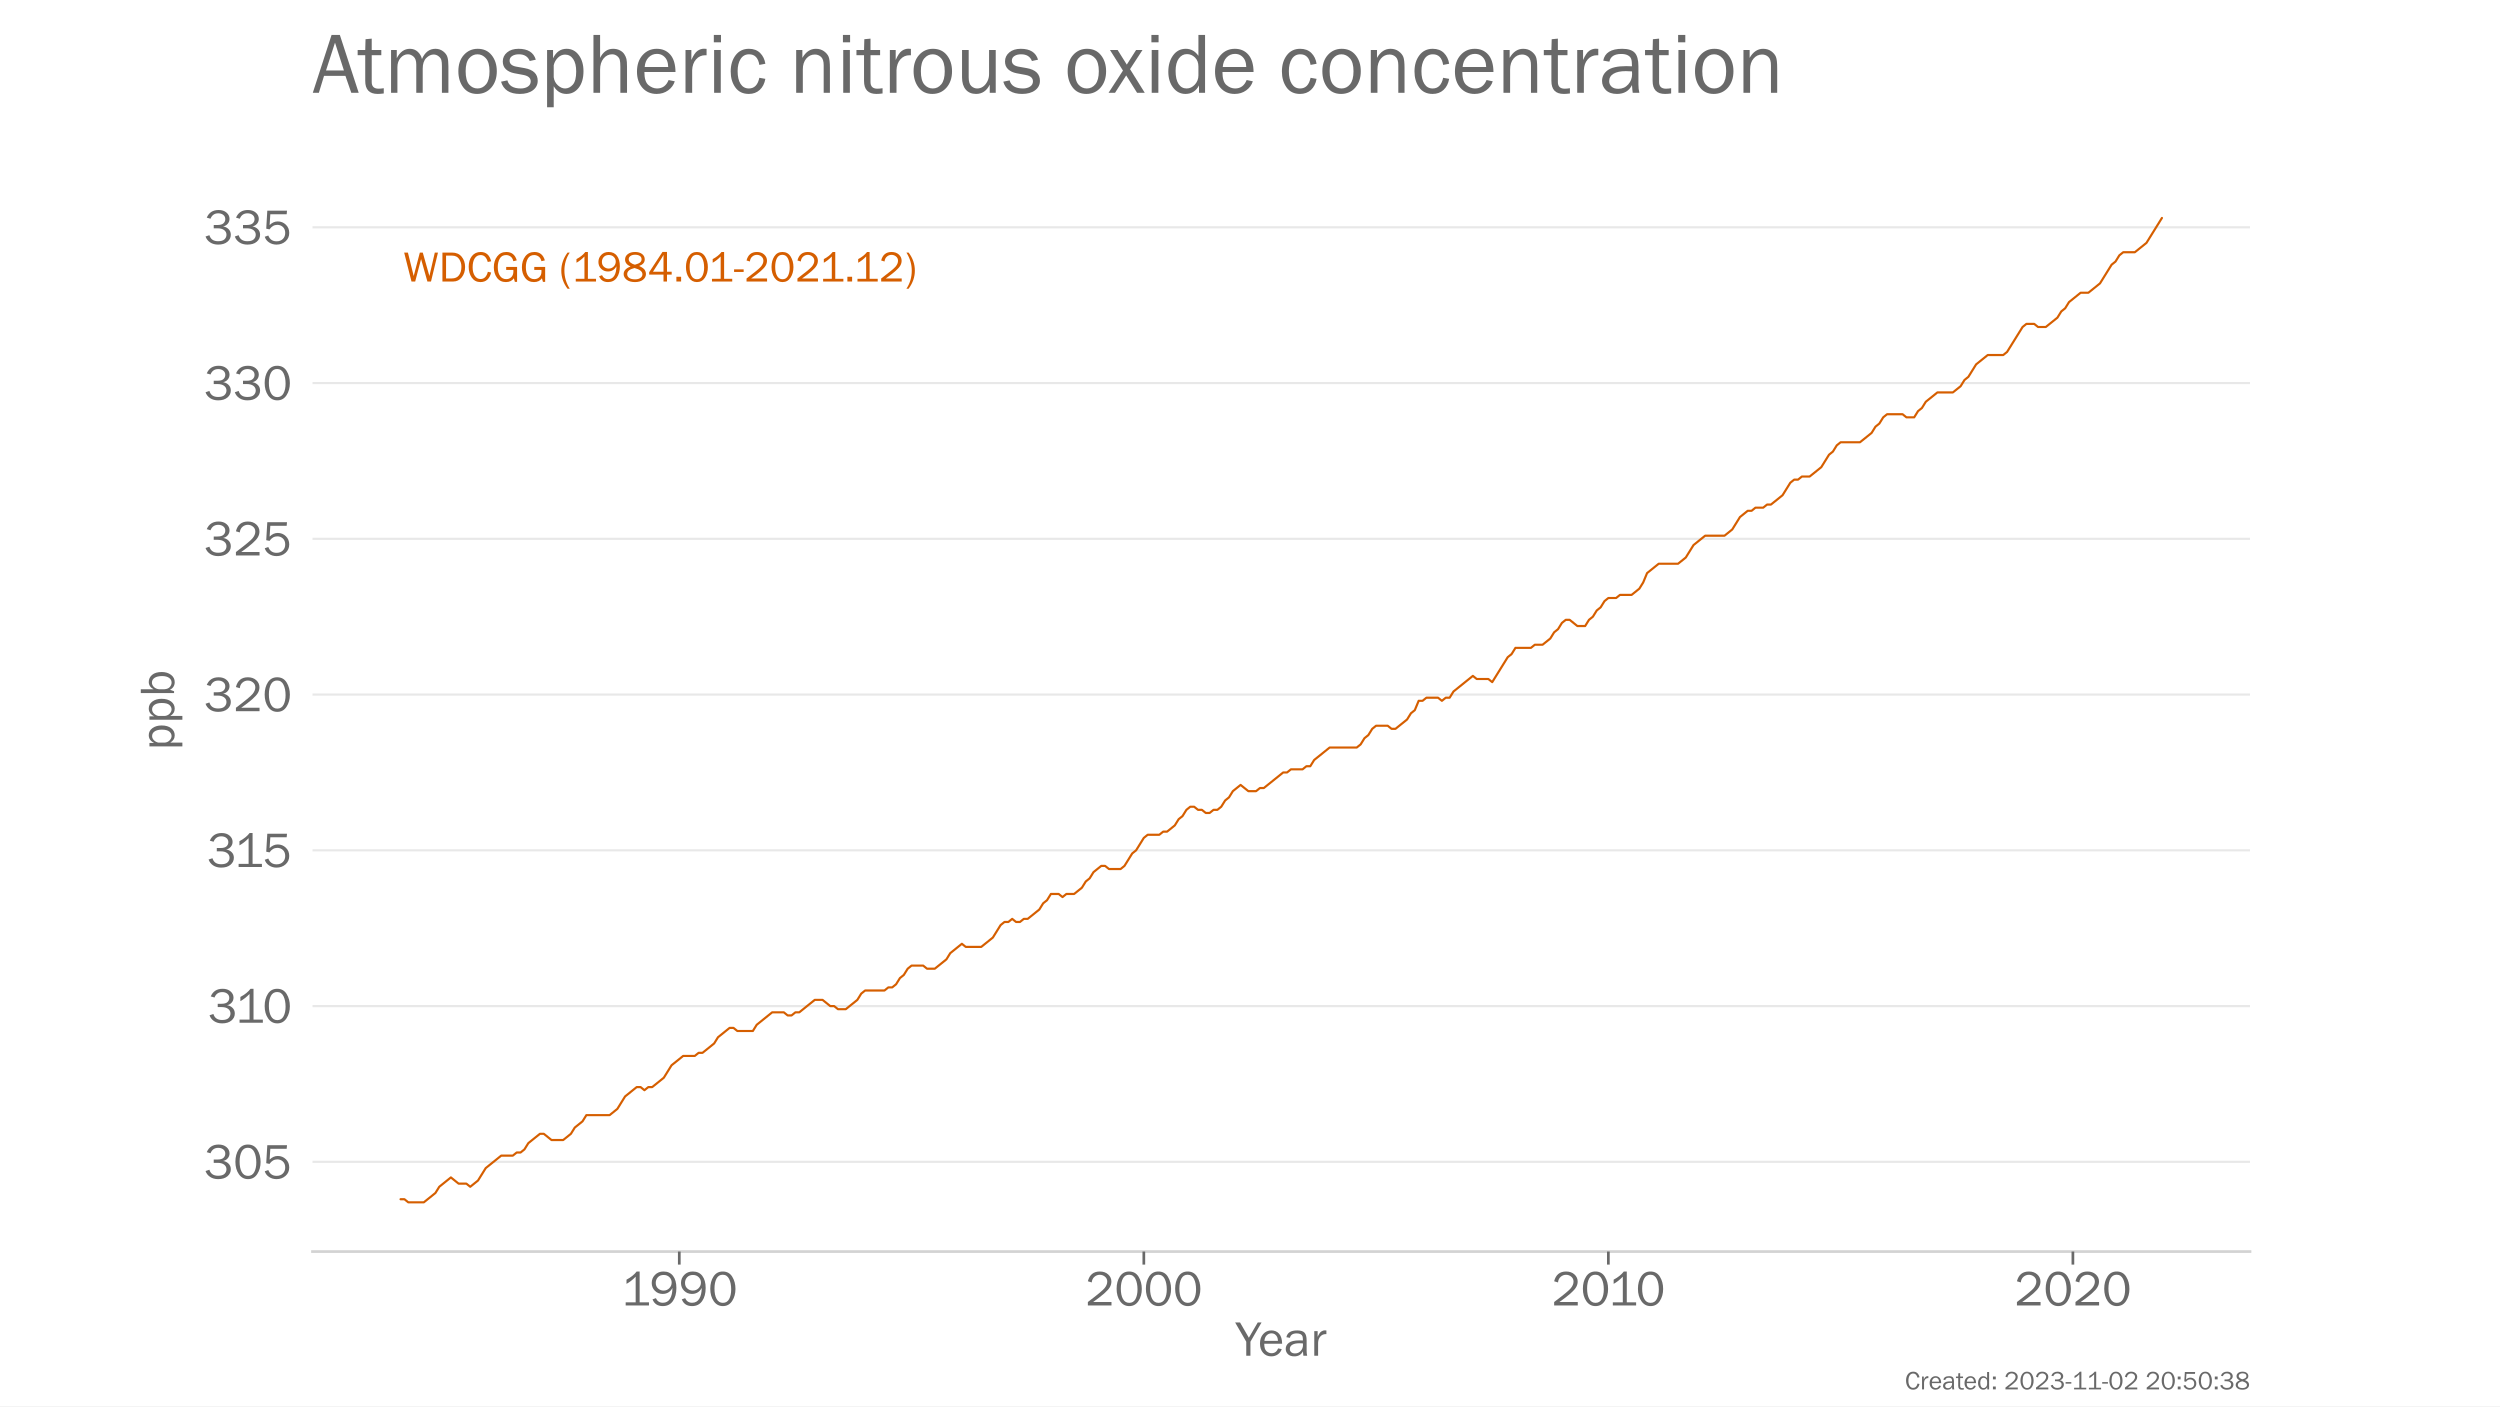
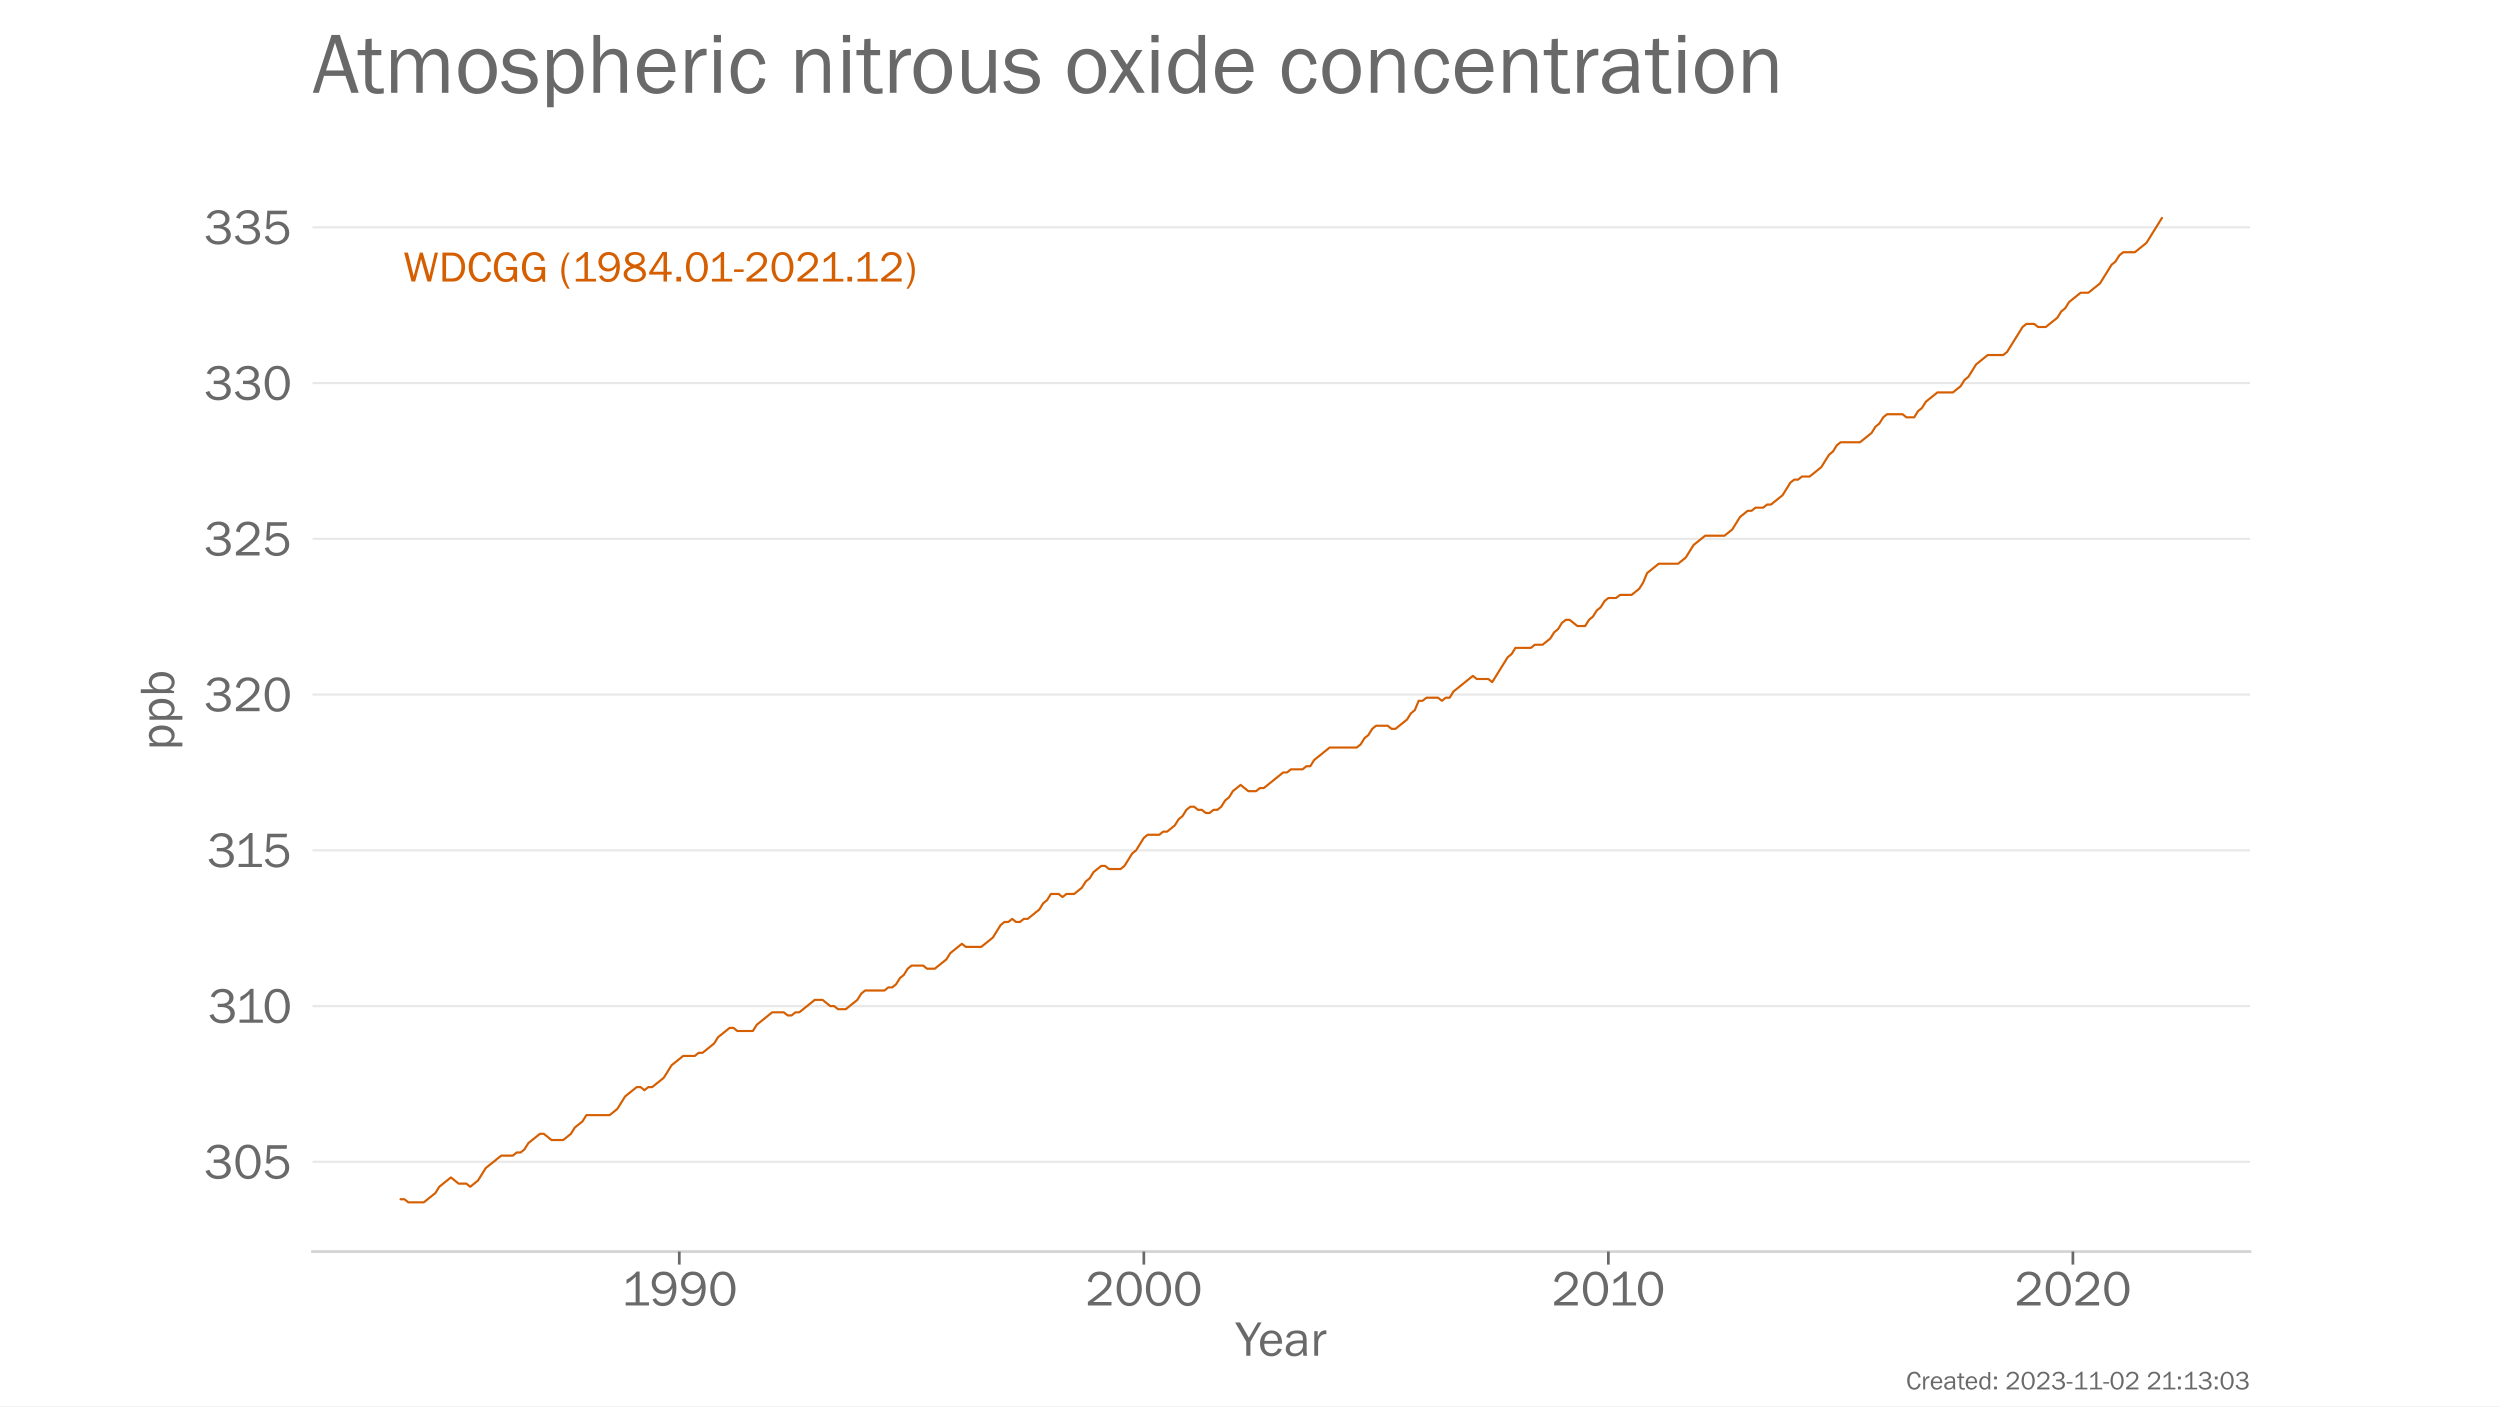
<svg xmlns="http://www.w3.org/2000/svg" xmlns:xlink="http://www.w3.org/1999/xlink" height="648pt" version="1.1" viewBox="0 0 1152 648" width="1152pt">
  <defs>
    <style type="text/css">*{stroke-linecap:butt;stroke-linejoin:round;}</style>
  </defs>
  <g id="figure_1">
    <g id="patch_1">
      <path d="M 0 648  L 1152 648  L 1152 0  L 0 0  z " style="fill:#ffffff;" />
    </g>
    <g id="axes_1">
      <g id="patch_2">
        <path d="M 144 576.72  L 1036.8 576.72  L 1036.8 77.76  L 144 77.76  z " style="fill:none;" />
      </g>
      <g id="patch_3">
        <path d="M 144 576.72  L 1036.8 576.72  " style="fill:none;stroke:#d3d3d3;stroke-linecap:square;stroke-linejoin:miter;stroke-width:1.25;" />
      </g>
      <g id="matplotlib.axis_1">
        <g id="xtick_1">
          <g id="line2d_1">
            <defs>
-               <path d="M 0 0  L 0 6  " id="m5f0132a9cf" style="stroke:#696969;stroke-width:1.25;" />
+               <path d="M 0 0  L 0 6  " id="m5ee8a4461f" style="stroke:#696969;stroke-width:1.25;" />
            </defs>
            <g>
-               <use style="fill:#696969;stroke:#696969;stroke-width:1.25;" x="313.017" xlink:href="#m5f0132a9cf" y="576.72" />
+               <use style="fill:#696969;stroke:#696969;stroke-width:1.25;" x="313.017" xlink:href="#m5ee8a4461f" y="576.72" />
            </g>
          </g>
          <g id="text_1">
            <g style="fill:#696969;" transform="translate(286.2 601.5509)scale(0.23 -0.23)">
              <defs>
                <path d="M 55.859 6.203  L 55.859 0  L 9.188 0  L 9.188 6.203  L 29.203 6.203  L 29.203 57.672  Q 20.359 48.438 10.844 43.266  L 10.844 51.656  Q 23.969 58.547 31.203 68.016  L 37.156 68.016  L 37.156 6.203  z " id="FranklinGothic-Book-49" />
                <path d="M 5.719 12.156  L 12.406 14.594  Q 16.547 5.375 26.375 5.375  Q 35.891 5.375 40.703 13.375  Q 45.516 21.391 45.656 35.109  Q 39.109 23.094 25.984 23.094  Q 16.703 23.094 10.406 29.422  Q 4.109 35.75 4.109 45.062  Q 4.109 54.547 10.719 61.281  Q 17.328 68.016 27.594 68.016  Q 40.141 68.016 46.828 59.203  Q 53.516 50.391 53.516 34.969  Q 53.516 18.75 46.438 8.719  Q 39.359 -1.312 26.266 -1.312  Q 10.984 -1.312 5.719 12.156  z M 27.828 29.781  Q 34.719 29.781 39.375 34.594  Q 44.047 39.406 44.047 45.844  Q 44.047 52.094 39.625 56.578  Q 35.203 61.078 27.984 61.078  Q 20.656 61.078 16.406 56.469  Q 12.156 51.859 12.156 45.219  Q 12.156 38.094 16.859 33.938  Q 21.578 29.781 27.828 29.781  z " id="FranklinGothic-Book-57" />
                <path d="M 29.391 -1.312  Q 17.875 -1.312 10.984 8.672  Q 4.109 18.656 4.109 33.453  Q 4.109 48 10.641 58  Q 17.188 68.016 29.156 68.016  Q 41.656 68.016 48.125 57.562  Q 54.594 47.125 54.594 33.062  Q 54.594 19.281 47.953 8.984  Q 41.312 -1.312 29.391 -1.312  z M 29.438 5.219  Q 37.891 5.219 41.938 12.859  Q 46 20.516 46 32.078  Q 46 44.734 41.844 53.125  Q 37.703 61.531 29.047 61.531  Q 20.703 61.531 16.625 53.859  Q 12.547 46.188 12.547 33.688  Q 12.547 20.703 16.844 12.953  Q 21.141 5.219 29.438 5.219  z " id="FranklinGothic-Book-48" />
              </defs>
              <use xlink:href="#FranklinGothic-Book-49" />
              <use x="57.268" xlink:href="#FranklinGothic-Book-57" />
              <use x="115.91" xlink:href="#FranklinGothic-Book-57" />
              <use x="174.553" xlink:href="#FranklinGothic-Book-48" />
            </g>
          </g>
        </g>
        <g id="xtick_2">
          <g id="line2d_2">
            <g>
-               <use style="fill:#696969;stroke:#696969;stroke-width:1.25;" x="527.075" xlink:href="#m5f0132a9cf" y="576.72" />
+               <use style="fill:#696969;stroke:#696969;stroke-width:1.25;" x="527.075" xlink:href="#m5ee8a4461f" y="576.72" />
            </g>
          </g>
          <g id="text_2">
            <g style="fill:#696969;" transform="translate(500.0998 601.5509)scale(0.23 -0.23)">
              <defs>
                <path d="M 52.484 6.938  L 52.484 0  L 5.172 0  L 5.172 6.938  Q 33.203 27.938 38.594 34.594  Q 44 41.266 44 47.797  Q 44 53.906 39.453 57.656  Q 34.906 61.422 29 61.422  Q 22.906 61.422 18.219 57.297  Q 13.531 53.172 12.938 46.094  L 5.172 48.438  Q 10.062 68.016 29.109 68.016  Q 39.406 68.016 45.844 62.156  Q 52.297 56.297 52.297 47.859  Q 52.297 42.047 49.234 36.672  Q 46.188 31.297 37.688 23.828  Q 29.203 16.359 15.719 6.938  z " id="FranklinGothic-Book-50" />
              </defs>
              <use xlink:href="#FranklinGothic-Book-50" />
              <use x="58.643" xlink:href="#FranklinGothic-Book-48" />
              <use x="117.285" xlink:href="#FranklinGothic-Book-48" />
              <use x="175.928" xlink:href="#FranklinGothic-Book-48" />
            </g>
          </g>
        </g>
        <g id="xtick_3">
          <g id="line2d_3">
            <g>
-               <use style="fill:#696969;stroke:#696969;stroke-width:1.25;" x="741.132" xlink:href="#m5f0132a9cf" y="576.72" />
+               <use style="fill:#696969;stroke:#696969;stroke-width:1.25;" x="741.132" xlink:href="#m5ee8a4461f" y="576.72" />
            </g>
          </g>
          <g id="text_3">
            <g style="fill:#696969;" transform="translate(714.9628 601.5509)scale(0.23 -0.23)">
              <use xlink:href="#FranklinGothic-Book-50" />
              <use x="58.643" xlink:href="#FranklinGothic-Book-48" />
              <use x="113.535" xlink:href="#FranklinGothic-Book-49" />
              <use x="168.928" xlink:href="#FranklinGothic-Book-48" />
            </g>
          </g>
        </g>
        <g id="xtick_4">
          <g id="line2d_4">
            <g>
-               <use style="fill:#696969;stroke:#696969;stroke-width:1.25;" x="955.19" xlink:href="#m5f0132a9cf" y="576.72" />
+               <use style="fill:#696969;stroke:#696969;stroke-width:1.25;" x="955.19" xlink:href="#m5ee8a4461f" y="576.72" />
            </g>
          </g>
          <g id="text_4">
            <g style="fill:#696969;" transform="translate(928.2157 601.5509)scale(0.23 -0.23)">
              <use xlink:href="#FranklinGothic-Book-50" />
              <use x="58.643" xlink:href="#FranklinGothic-Book-48" />
              <use x="117.285" xlink:href="#FranklinGothic-Book-50" />
              <use x="175.928" xlink:href="#FranklinGothic-Book-48" />
            </g>
          </g>
        </g>
        <g id="text_5">
          <g style="fill:#696969;" transform="translate(569.3658 624.7128)scale(0.23 -0.23)">
            <defs>
              <path d="M 52 66.656  L 29.688 28.031  L 29.688 0  L 21.344 0  L 21.344 28.031  L -0.984 66.656  L 8.844 66.656  L 26.562 35.984  L 44.391 66.656  z " id="FranklinGothic-Book-89" />
              <path d="M 40.234 14.703  L 47.359 13.234  Q 45.406 6.938 39.734 2.812  Q 34.078 -1.312 26.422 -1.312  Q 16.312 -1.312 10.062 5.781  Q 3.812 12.891 3.812 24.422  Q 3.812 36.188 10.297 43.438  Q 16.797 50.688 26.609 50.688  Q 36.281 50.688 42.156 44  Q 48.047 37.312 48.188 23.969  L 12.359 23.969  Q 12.359 12.797 17.047 8.891  Q 21.734 4.984 26.953 4.984  Q 36.375 4.984 40.234 14.703  z M 39.797 29.688  Q 39.703 33.844 38.422 37.062  Q 37.156 40.281 34.125 42.547  Q 31.109 44.828 26.859 44.828  Q 21.141 44.828 17.156 40.719  Q 13.188 36.625 12.703 29.688  z " id="FranklinGothic-Book-101" />
              <path d="M 46.297 0  L 38.672 0  Q 38.234 2.344 37.797 8.891  Q 32.719 -1.312 20.516 -1.312  Q 12.203 -1.312 7.766 3.078  Q 3.328 7.469 3.328 13.625  Q 3.328 21.094 9.672 25.906  Q 16.016 30.719 31.25 30.719  Q 33.297 30.719 37.797 30.516  Q 37.797 36.375 36.891 38.984  Q 35.984 41.609 33.047 43.172  Q 30.125 44.734 25.344 44.734  Q 13.672 44.734 11.766 35.844  L 4.688 37.062  Q 7.281 50.688 26.469 50.688  Q 36.672 50.688 40.938 46.172  Q 45.219 41.656 45.219 30.516  L 45.219 9.578  Q 45.219 4.344 46.297 0  z M 37.797 24.656  Q 33.109 24.953 30.672 24.953  Q 21.578 24.953 16.547 21.969  Q 11.531 19 11.531 13.281  Q 11.531 9.672 14.234 7.125  Q 16.938 4.594 22.078 4.594  Q 29 4.594 33.469 9.625  Q 37.938 14.656 37.938 21.438  Q 37.938 22.797 37.797 24.656  z " id="FranklinGothic-Book-97" />
              <path d="M 15.328 0  L 7.672 0  L 7.672 49.312  L 14.406 49.312  L 14.406 37.797  Q 17.969 45.953 21.547 48.359  Q 25.141 50.781 28.906 50.781  Q 30.078 50.781 31.938 50.594  L 31.938 43.266  L 30.375 43.266  Q 24.031 43.266 19.828 38.531  Q 15.625 33.797 15.328 26.078  z " id="FranklinGothic-Book-114" />
            </defs>
            <use xlink:href="#FranklinGothic-Book-89" />
            <use x="45.025" xlink:href="#FranklinGothic-Book-101" />
            <use x="97.076" xlink:href="#FranklinGothic-Book-97" />
            <use x="149.957" xlink:href="#FranklinGothic-Book-114" />
          </g>
        </g>
      </g>
      <g id="matplotlib.axis_2">
        <g id="ytick_1">
          <g id="line2d_5">
-             <path clip-path="url(#pb99f9987e8)" d="M 144 535.379  L 1036.8 535.379  " style="fill:none;stroke:#d3d3d3;stroke-linecap:round;stroke-opacity:0.5;" />
+             <path clip-path="url(#p882ea0f1d1)" d="M 144 535.379  L 1036.8 535.379  " style="fill:none;stroke:#d3d3d3;stroke-linecap:round;stroke-opacity:0.5;" />
          </g>
          <g id="text_6">
            <g style="fill:#696969;" transform="translate(94.03797 543.0447)scale(0.23 -0.23)">
              <defs>
                <path d="M 19.344 31.344  L 19.344 37.984  L 26.953 37.984  Q 35.297 37.984 38.891 41.406  Q 42.484 44.828 42.484 49.703  Q 42.484 55.078 38.469 58.219  Q 34.469 61.375 28.422 61.375  Q 17.188 61.375 12.891 50.531  L 5.375 52.688  Q 11.812 68.016 29.203 68.016  Q 38.969 68.016 44.969 62.812  Q 50.984 57.625 50.984 50.297  Q 50.984 44.625 47.359 40.406  Q 43.75 36.188 38.094 35.109  Q 44.438 34.188 49 29.781  Q 53.562 25.391 53.562 18.406  Q 53.562 10.062 46.766 4.375  Q 39.984 -1.312 28.172 -1.312  Q 18.797 -1.312 12.125 3.125  Q 5.469 7.562 2.938 14.938  L 10.688 17.531  Q 14.203 5.469 28.031 5.469  Q 37.016 5.469 40.938 9.297  Q 44.875 13.141 44.875 18.453  Q 44.875 24.219 40.156 27.781  Q 35.453 31.344 26.953 31.344  z " id="FranklinGothic-Book-51" />
                <path d="M 48.875 66.656  L 48.188 59.469  L 15.438 59.469  L 14.016 37.844  Q 21.438 45.125 30.328 45.125  Q 39.703 45.125 46.516 38.625  Q 53.328 32.125 53.328 22.016  Q 53.328 11.766 45.922 5.219  Q 38.531 -1.312 27.828 -1.312  Q 19.438 -1.312 12.891 3.078  Q 6.344 7.469 4.297 14.453  L 11.422 16.891  Q 15.828 5.281 27.938 5.281  Q 35.891 5.281 40.578 9.984  Q 45.266 14.703 45.266 22.016  Q 45.266 29.688 40.625 33.984  Q 35.984 38.281 29.5 38.281  Q 20.016 38.281 13.812 29.203  L 7.234 30.609  L 9.375 66.656  z " id="FranklinGothic-Book-53" />
              </defs>
              <use xlink:href="#FranklinGothic-Book-51" />
              <use x="58.643" xlink:href="#FranklinGothic-Book-48" />
              <use x="117.285" xlink:href="#FranklinGothic-Book-53" />
            </g>
          </g>
        </g>
        <g id="ytick_2">
          <g id="line2d_6">
-             <path clip-path="url(#pb99f9987e8)" d="M 144 463.607  L 1036.8 463.607  " style="fill:none;stroke:#d3d3d3;stroke-linecap:round;stroke-opacity:0.5;" />
+             <path clip-path="url(#p882ea0f1d1)" d="M 144 463.607  L 1036.8 463.607  " style="fill:none;stroke:#d3d3d3;stroke-linecap:round;stroke-opacity:0.5;" />
          </g>
          <g id="text_7">
            <g style="fill:#696969;" transform="translate(95.87797 471.2726)scale(0.23 -0.23)">
              <use xlink:href="#FranklinGothic-Book-51" />
              <use x="53.893" xlink:href="#FranklinGothic-Book-49" />
              <use x="109.285" xlink:href="#FranklinGothic-Book-48" />
            </g>
          </g>
        </g>
        <g id="ytick_3">
          <g id="line2d_7">
-             <path clip-path="url(#pb99f9987e8)" d="M 144 391.835  L 1036.8 391.835  " style="fill:none;stroke:#d3d3d3;stroke-linecap:round;stroke-opacity:0.5;" />
+             <path clip-path="url(#p882ea0f1d1)" d="M 144 391.835  L 1036.8 391.835  " style="fill:none;stroke:#d3d3d3;stroke-linecap:round;stroke-opacity:0.5;" />
          </g>
          <g id="text_8">
            <g style="fill:#696969;" transform="translate(95.44672 399.5004)scale(0.23 -0.23)">
              <use xlink:href="#FranklinGothic-Book-51" />
              <use x="53.893" xlink:href="#FranklinGothic-Book-49" />
              <use x="111.16" xlink:href="#FranklinGothic-Book-53" />
            </g>
          </g>
        </g>
        <g id="ytick_4">
          <g id="line2d_8">
-             <path clip-path="url(#pb99f9987e8)" d="M 144 320.063  L 1036.8 320.063  " style="fill:none;stroke:#d3d3d3;stroke-linecap:round;stroke-opacity:0.5;" />
+             <path clip-path="url(#p882ea0f1d1)" d="M 144 320.063  L 1036.8 320.063  " style="fill:none;stroke:#d3d3d3;stroke-linecap:round;stroke-opacity:0.5;" />
          </g>
          <g id="text_9">
            <g style="fill:#696969;" transform="translate(94.03797 327.7283)scale(0.23 -0.23)">
              <use xlink:href="#FranklinGothic-Book-51" />
              <use x="58.643" xlink:href="#FranklinGothic-Book-50" />
              <use x="117.285" xlink:href="#FranklinGothic-Book-48" />
            </g>
          </g>
        </g>
        <g id="ytick_5">
          <g id="line2d_9">
-             <path clip-path="url(#pb99f9987e8)" d="M 144 248.291  L 1036.8 248.291  " style="fill:none;stroke:#d3d3d3;stroke-linecap:round;stroke-opacity:0.5;" />
+             <path clip-path="url(#p882ea0f1d1)" d="M 144 248.291  L 1036.8 248.291  " style="fill:none;stroke:#d3d3d3;stroke-linecap:round;stroke-opacity:0.5;" />
          </g>
          <g id="text_10">
            <g style="fill:#696969;" transform="translate(94.03797 255.9561)scale(0.23 -0.23)">
              <use xlink:href="#FranklinGothic-Book-51" />
              <use x="58.643" xlink:href="#FranklinGothic-Book-50" />
              <use x="117.285" xlink:href="#FranklinGothic-Book-53" />
            </g>
          </g>
        </g>
        <g id="ytick_6">
          <g id="line2d_10">
-             <path clip-path="url(#pb99f9987e8)" d="M 144 176.518  L 1036.8 176.518  " style="fill:none;stroke:#d3d3d3;stroke-linecap:round;stroke-opacity:0.5;" />
+             <path clip-path="url(#p882ea0f1d1)" d="M 144 176.518  L 1036.8 176.518  " style="fill:none;stroke:#d3d3d3;stroke-linecap:round;stroke-opacity:0.5;" />
          </g>
          <g id="text_11">
            <g style="fill:#696969;" transform="translate(94.03797 184.184)scale(0.23 -0.23)">
              <use xlink:href="#FranklinGothic-Book-51" />
              <use x="58.643" xlink:href="#FranklinGothic-Book-51" />
              <use x="117.285" xlink:href="#FranklinGothic-Book-48" />
            </g>
          </g>
        </g>
        <g id="ytick_7">
          <g id="line2d_11">
-             <path clip-path="url(#pb99f9987e8)" d="M 144 104.746  L 1036.8 104.746  " style="fill:none;stroke:#d3d3d3;stroke-linecap:round;stroke-opacity:0.5;" />
+             <path clip-path="url(#p882ea0f1d1)" d="M 144 104.746  L 1036.8 104.746  " style="fill:none;stroke:#d3d3d3;stroke-linecap:round;stroke-opacity:0.5;" />
          </g>
          <g id="text_12">
            <g style="fill:#696969;" transform="translate(94.03797 112.4118)scale(0.23 -0.23)">
              <use xlink:href="#FranklinGothic-Book-51" />
              <use x="58.643" xlink:href="#FranklinGothic-Book-51" />
              <use x="117.285" xlink:href="#FranklinGothic-Book-53" />
            </g>
          </g>
        </g>
        <g id="text_13">
          <g style="fill:#696969;" transform="translate(80.20703 345.7047)rotate(-90)scale(0.23 -0.23)">
            <defs>
              <path d="M 15.328 -16.656  L 7.672 -16.656  L 7.672 49.312  L 14.547 49.312  L 14.547 39.75  Q 19.781 50.688 30.125 50.688  Q 38.875 50.688 44.234 43.375  Q 49.609 36.078 49.609 24.906  Q 49.609 12.844 44.094 5.766  Q 38.578 -1.312 29.938 -1.312  Q 20.656 -1.312 15.328 7.516  z M 15.328 31.781  L 15.328 17.922  Q 16.062 12.312 20.062 8.641  Q 24.078 4.984 28.422 4.984  Q 33.453 4.984 37.328 9.375  Q 41.219 13.766 41.219 24.562  Q 41.219 33.891 37.703 38.938  Q 34.188 44 28.375 44  Q 23.781 44 20.141 40.422  Q 16.5 36.859 15.328 31.781  z " id="FranklinGothic-Book-112" />
              <path d="M 11.375 0  L 7.672 0  L 7.672 66.656  L 15.328 66.656  L 15.328 41.109  Q 20.609 50.688 29.891 50.688  Q 38.375 50.688 44.109 44  Q 49.859 37.312 49.859 24.562  Q 49.859 13.578 44.219 6.125  Q 38.578 -1.312 29.547 -1.312  Q 19.484 -1.312 14.109 8.156  z M 15.328 19.344  Q 15.875 11.766 20 8.344  Q 24.125 4.938 28.719 4.938  Q 34.578 4.938 38.156 10.016  Q 41.75 15.094 41.75 23.922  Q 41.75 33.453 38.281 38.891  Q 34.812 44.344 28.656 44.344  Q 23.828 44.344 19.938 40.453  Q 16.062 36.578 15.328 30.422  z " id="FranklinGothic-Book-98" />
            </defs>
            <use xlink:href="#FranklinGothic-Book-112" />
            <use x="53.418" xlink:href="#FranklinGothic-Book-112" />
            <use x="106.836" xlink:href="#FranklinGothic-Book-98" />
          </g>
        </g>
      </g>
      <g id="text_14">
        <g style="fill:#696969;" transform="translate(144 42.76)scale(0.4 -0.4)">
          <defs>
            <path d="M 53.219 0  L 44.672 0  L 37.938 19.484  L 13.281 19.484  L 7.328 0  L 0.344 0  L 21.969 66.656  L 31.5 66.656  z M 36.188 25.734  L 25.922 57.766  L 15.578 25.734  z " id="FranklinGothic-Book-65" />
            <path d="M 30.031 5.281  L 30.031 -0.781  Q 25.984 -1.312 23 -1.312  Q 8.688 -1.312 8.688 13.625  L 8.688 43.312  L -0.047 43.312  L -0.047 49.312  L 8.688 49.312  L 9.031 61.719  L 16.156 62.406  L 16.156 49.312  L 27.203 49.312  L 27.203 43.312  L 16.156 43.312  L 16.156 12.359  Q 16.156 4.734 24.078 4.734  Q 26.703 4.734 30.031 5.281  z " id="FranklinGothic-Book-116" />
            <path d="M 73.734 0  L 66.266 0  L 66.266 30.672  Q 66.266 35.406 65.594 37.766  Q 64.938 40.141 62.391 42.109  Q 59.859 44.094 56.688 44.094  Q 52.297 44.094 48.219 40.062  Q 44.141 36.031 44.141 27.781  L 44.141 0  L 36.719 0  L 36.719 32.469  Q 36.719 38.969 33.609 41.656  Q 30.516 44.344 27.094 44.344  Q 22.219 44.344 18.594 40.141  Q 14.984 35.938 14.984 29.5  L 14.984 0  L 7.672 0  L 7.672 49.312  L 14.266 49.312  L 14.266 39.844  Q 19.781 50.688 29.438 50.688  Q 34.766 50.688 38.469 47.219  Q 42.188 43.75 43.266 38.875  Q 48.344 50.688 58.844 50.688  Q 63.875 50.688 67.656 47.797  Q 71.438 44.922 72.578 41.188  Q 73.734 37.453 73.734 30.672  z " id="FranklinGothic-Book-109" />
            <path d="M 25.344 -1.312  Q 15.188 -1.312 9.5 6.203  Q 3.812 13.719 3.812 24.859  Q 3.812 36.625 10.203 43.656  Q 16.609 50.688 26.125 50.688  Q 36.328 50.688 42.203 43.281  Q 48.094 35.891 48.094 24.812  Q 48.094 13.281 41.75 5.984  Q 35.406 -1.312 25.344 -1.312  z M 25.922 4.984  Q 31.781 4.984 35.734 9.812  Q 39.703 14.656 39.703 24.859  Q 39.703 35.109 35.547 39.719  Q 31.391 44.344 25.828 44.344  Q 20.125 44.344 16.156 39.672  Q 12.203 35.016 12.203 24.906  Q 12.203 14.203 16.156 9.594  Q 20.125 4.984 25.922 4.984  z " id="FranklinGothic-Book-111" />
            <path d="M 1.031 12.797  L 8.344 14.312  Q 10.797 4.984 23.781 4.984  Q 28.562 4.984 31.875 7.125  Q 35.203 9.281 35.203 13.188  Q 35.203 19 26.766 20.562  L 16.359 22.516  Q 10.25 23.688 6.641 27.094  Q 3.031 30.516 3.031 36.141  Q 3.031 42.328 7.953 46.5  Q 12.891 50.688 21.234 50.688  Q 37.312 50.688 41.062 38.141  L 34.031 36.625  Q 31 44.344 21.578 44.344  Q 16.891 44.344 13.891 42.406  Q 10.891 40.484 10.891 37.016  Q 10.891 31.547 18.562 30.125  L 28.172 28.422  Q 43.266 25.688 43.266 13.812  Q 43.266 7.031 37.641 2.859  Q 32.031 -1.312 22.703 -1.312  Q 5.172 -1.312 1.031 12.797  z " id="FranklinGothic-Book-115" />
            <path d="M 46.344 0  L 38.672 0  L 38.672 29.938  Q 38.672 35.203 38.016 37.844  Q 37.359 40.484 34.891 42.406  Q 32.422 44.344 29.203 44.344  Q 23.297 44.344 19.312 39.5  Q 15.328 34.672 15.328 26.562  L 15.328 0  L 7.672 0  L 7.672 66.656  L 15.328 66.656  L 15.328 40.234  Q 20.562 50.688 30.281 50.688  Q 34.625 50.688 38.016 48.969  Q 41.406 47.266 43.203 44.484  Q 45.016 41.703 45.672 38.984  Q 46.344 36.281 46.344 29.938  z " id="FranklinGothic-Book-104" />
            <path d="M 15.578 66.656  L 15.578 58.156  L 7.328 58.156  L 7.328 66.656  z M 15.328 49.312  L 15.328 0  L 7.672 0  L 7.672 49.312  z " id="FranklinGothic-Book-105" />
            <path d="M 36.812 17.281  L 43.75 16.062  Q 42.281 7.906 37.25 3.297  Q 32.234 -1.312 24.703 -1.312  Q 14.5 -1.312 9.156 6.203  Q 3.812 13.719 3.812 24.562  Q 3.812 35.797 9.453 43.234  Q 15.094 50.688 24.812 50.688  Q 32.859 50.688 37.719 45.875  Q 42.578 41.062 43.75 33.453  L 36.812 32.125  Q 34.859 44.344 25 44.344  Q 18.656 44.344 15.234 38.938  Q 11.812 33.547 11.812 24.953  Q 11.812 15.484 15.203 10.234  Q 18.609 4.984 24.75 4.984  Q 34.281 4.984 36.812 17.281  z " id="FranklinGothic-Book-99" />
            <path id="FranklinGothic-Book-32" />
            <path d="M 46.531 0  L 39.359 0  L 39.359 31.688  Q 39.359 38.531 36.375 41.312  Q 33.406 44.094 29.156 44.094  Q 23.297 44.094 19.312 39.406  Q 15.328 34.719 15.328 27.047  L 15.328 0  L 7.672 0  L 7.672 49.312  L 14.797 49.312  L 14.797 40.234  Q 20.797 50.688 30.375 50.688  Q 35.891 50.688 39.766 47.828  Q 43.656 44.969 45.094 41.406  Q 46.531 37.844 46.531 28.516  z " id="FranklinGothic-Book-110" />
            <path d="M 46.484 0  L 39.594 0  L 39.594 9.422  Q 34.328 -1.312 23.875 -1.312  Q 16.312 -1.312 11.984 3.656  Q 7.672 8.641 7.672 17.828  L 7.672 49.312  L 15.328 49.312  L 15.328 17.828  Q 15.328 10.5 18.375 7.734  Q 21.438 4.984 25.094 4.984  Q 28.812 4.984 31.812 7.078  Q 34.812 9.188 36.812 13.062  Q 38.812 16.938 38.812 21.531  L 38.812 49.312  L 46.484 49.312  z " id="FranklinGothic-Book-117" />
            <path d="M 42.047 0  L 33.203 0  L 20.656 20.016  L 7.812 0  L 0.344 0  L 16.938 25.594  L 1.953 49.312  L 10.797 49.312  L 21.344 32.469  L 32.078 49.312  L 39.453 49.312  L 25.094 27.25  z " id="FranklinGothic-Book-120" />
            <path d="M 46.188 66.656  L 46.188 0  L 39.203 0  L 39.203 8.453  Q 34.031 -1.312 23.641 -1.312  Q 14.984 -1.312 9.422 5.938  Q 3.859 13.188 3.859 24.266  Q 3.859 35.594 9.375 43.141  Q 14.891 50.688 24.031 50.688  Q 32.906 50.688 38.531 42.578  L 38.531 66.656  z M 38.531 30.281  Q 38.531 36.766 34.562 40.672  Q 30.609 44.578 25.344 44.578  Q 19.625 44.578 15.938 39.5  Q 12.25 34.422 12.25 25.25  Q 12.25 15.328 15.641 10.156  Q 19.047 4.984 24.953 4.984  Q 30.328 4.984 34.422 9.469  Q 38.531 13.969 38.531 20.016  z " id="FranklinGothic-Book-100" />
          </defs>
          <use xlink:href="#FranklinGothic-Book-65" />
          <use x="52.064" xlink:href="#FranklinGothic-Book-116" />
          <use x="82.826" xlink:href="#FranklinGothic-Book-109" />
          <use x="164.223" xlink:href="#FranklinGothic-Book-111" />
          <use x="216.176" xlink:href="#FranklinGothic-Book-115" />
          <use x="262.562" xlink:href="#FranklinGothic-Book-112" />
          <use x="315.98" xlink:href="#FranklinGothic-Book-104" />
          <use x="369.984" xlink:href="#FranklinGothic-Book-101" />
          <use x="422.035" xlink:href="#FranklinGothic-Book-114" />
          <use x="454.994" xlink:href="#FranklinGothic-Book-105" />
          <use x="477.943" xlink:href="#FranklinGothic-Book-99" />
          <use x="524.525" xlink:href="#FranklinGothic-Book-32" />
          <use x="549.525" xlink:href="#FranklinGothic-Book-110" />
          <use x="603.725" xlink:href="#FranklinGothic-Book-105" />
          <use x="626.674" xlink:href="#FranklinGothic-Book-116" />
          <use x="657.436" xlink:href="#FranklinGothic-Book-114" />
          <use x="688.645" xlink:href="#FranklinGothic-Book-111" />
          <use x="740.598" xlink:href="#FranklinGothic-Book-117" />
          <use x="794.748" xlink:href="#FranklinGothic-Book-115" />
          <use x="841.135" xlink:href="#FranklinGothic-Book-32" />
          <use x="866.135" xlink:href="#FranklinGothic-Book-111" />
          <use x="916.713" xlink:href="#FranklinGothic-Book-120" />
          <use x="959.096" xlink:href="#FranklinGothic-Book-105" />
          <use x="982.045" xlink:href="#FranklinGothic-Book-100" />
          <use x="1035.902" xlink:href="#FranklinGothic-Book-101" />
          <use x="1087.953" xlink:href="#FranklinGothic-Book-32" />
          <use x="1112.953" xlink:href="#FranklinGothic-Book-99" />
          <use x="1159.535" xlink:href="#FranklinGothic-Book-111" />
          <use x="1211.488" xlink:href="#FranklinGothic-Book-110" />
          <use x="1265.688" xlink:href="#FranklinGothic-Book-99" />
          <use x="1312.27" xlink:href="#FranklinGothic-Book-101" />
          <use x="1364.32" xlink:href="#FranklinGothic-Book-110" />
          <use x="1418.52" xlink:href="#FranklinGothic-Book-116" />
          <use x="1449.281" xlink:href="#FranklinGothic-Book-114" />
          <use x="1482.24" xlink:href="#FranklinGothic-Book-97" />
          <use x="1535.121" xlink:href="#FranklinGothic-Book-116" />
          <use x="1565.883" xlink:href="#FranklinGothic-Book-105" />
          <use x="1588.832" xlink:href="#FranklinGothic-Book-111" />
          <use x="1640.785" xlink:href="#FranklinGothic-Book-110" />
        </g>
      </g>
      <g id="legend_1">
        <g id="line2d_12" />
        <g id="text_15">
          <g style="fill:#d55e00;" transform="translate(185.856 129.7184)scale(0.2 -0.2)">
            <defs>
              <path d="M 79.828 66.656  L 63.766 0  L 55.422 0  L 40.875 51.703  L 27.344 0  L 18.797 0  L 1.906 66.656  L 10.547 66.656  L 23.875 12.641  L 38.031 66.656  L 44.781 66.656  L 60.062 12.641  L 72.516 66.656  z " id="FranklinGothic-Book-87" />
              <path d="M 8.344 0  L 8.344 66.656  L 30.719 66.656  Q 44.828 66.656 52.688 57.031  Q 60.547 47.406 60.547 33.5  Q 60.547 19.391 52.875 9.688  Q 45.219 0 33.453 0  z M 16.703 7.078  L 30.219 7.078  Q 40.969 7.078 46.531 14.5  Q 52.094 21.922 52.094 34.078  Q 52.094 43.953 46.797 51.812  Q 41.5 59.672 30.219 59.672  L 16.703 59.672  z " id="FranklinGothic-Book-68" />
              <path d="M 48.297 22.406  L 55.906 20.703  Q 50.438 -1.312 31.203 -1.312  Q 18.562 -1.312 11.359 8.891  Q 4.156 19.094 4.156 33.984  Q 4.156 49.359 11.672 58.688  Q 19.188 68.016 31.844 68.016  Q 50.594 68.016 55.906 46.578  L 48.047 45.016  Q 43.75 60.938 31.781 60.938  Q 22.953 60.938 18.094 53.531  Q 13.234 46.141 13.234 32.766  Q 13.234 20.516 18.203 13.109  Q 23.188 5.719 31.391 5.719  Q 44.141 5.719 48.297 22.406  z " id="FranklinGothic-Book-67" />
              <path d="M 57.719 33.594  L 57.719 -0.875  L 52.594 -0.875  L 50.297 7.469  Q 44.141 -1.312 31.984 -1.312  Q 18.797 -1.312 11.469 8.594  Q 4.156 18.5 4.156 32.672  Q 4.156 47.797 11.906 57.906  Q 19.672 68.016 33.016 68.016  Q 51.422 68.016 57.031 48.688  L 49.125 46.781  Q 47.406 54.203 42.719 57.562  Q 38.031 60.938 32.469 60.938  Q 22.609 60.938 17.922 52.969  Q 13.234 45.016 13.234 33.016  Q 13.234 20.062 18.484 12.766  Q 23.734 5.469 32.766 5.469  Q 39.797 5.469 44.5 10.125  Q 49.219 14.797 49.219 23  Q 49.219 24.516 49.125 26.609  L 32.625 26.609  L 32.625 33.594  z " id="FranklinGothic-Book-71" />
              <path d="M 24.703 -16.656  L 19.578 -16.656  Q 5.219 2.203 5.219 25.094  Q 5.219 46.969 19.578 66.656  L 24.703 66.656  Q 12.359 48.25 12.359 25  Q 12.359 2.828 24.703 -16.656  z " id="FranklinGothic-Book-40" />
              <path d="M 19.484 34.578  Q 6.844 40.094 6.844 50.594  Q 6.844 58.203 13.141 63.109  Q 19.438 68.016 29.828 68.016  Q 40.094 68.016 46.141 63.297  Q 52.203 58.594 52.203 50.984  Q 52.203 40.375 39.266 35.797  Q 49.703 30.953 52.359 26.453  Q 55.031 21.969 55.031 17.484  Q 55.031 9.469 48.219 4.078  Q 41.406 -1.312 29.734 -1.312  Q 17.281 -1.312 10.438 4.172  Q 3.609 9.672 3.609 17.234  Q 3.609 28.516 19.484 34.578  z M 29.594 38.719  Q 37.984 40.969 41.453 43.891  Q 44.922 46.828 44.922 51.219  Q 44.922 56.344 40.797 59  Q 36.672 61.672 29.938 61.672  Q 23.484 61.672 19.375 58.859  Q 15.281 56.062 15.281 51.312  Q 15.281 46.625 19.844 43.203  Q 24.422 39.797 29.594 38.719  z M 28.656 31.062  Q 11.766 27.047 11.766 16.938  Q 11.766 11.672 16.375 8.328  Q 21 4.984 29.984 4.984  Q 37.594 4.984 42.234 8.25  Q 46.875 11.531 46.875 16.609  Q 46.875 26.312 28.656 31.062  z " id="FranklinGothic-Book-56" />
              <path d="M 44.094 0  L 36.031 0  L 36.031 15.875  L 3.078 15.875  L 3.078 21.484  L 33.641 68.062  L 44.094 68.062  L 44.094 22.469  L 54.891 22.469  L 54.891 15.875  L 44.094 15.875  z M 36.031 22.469  L 36.031 54  Q 36.031 57.422 36.188 61.375  Q 34.078 57.516 32.562 55.125  L 11.766 22.469  z " id="FranklinGothic-Book-52" />
              <path d="M 17.969 10.938  L 17.969 0  L 7.078 0  L 7.078 10.938  z " id="FranklinGothic-Book-46" />
              <path d="M 23.531 27.984  L 23.531 22.016  L 1.469 22.016  L 1.469 27.984  z " id="FranklinGothic-Book-45" />
              <path d="M 4.641 66.656  L 9.719 66.656  Q 24.125 47.797 24.125 24.906  Q 24.125 3.031 9.719 -16.656  L 4.641 -16.656  Q 17 1.766 17 25  Q 17 47.172 4.641 66.656  z " id="FranklinGothic-Book-41" />
            </defs>
            <use xlink:href="#FranklinGothic-Book-87" />
            <use x="81.738" xlink:href="#FranklinGothic-Book-68" />
            <use x="146.436" xlink:href="#FranklinGothic-Book-67" />
            <use x="204.346" xlink:href="#FranklinGothic-Book-71" />
            <use x="269.043" xlink:href="#FranklinGothic-Book-71" />
            <use x="333.74" xlink:href="#FranklinGothic-Book-32" />
            <use x="358.74" xlink:href="#FranklinGothic-Book-40" />
            <use x="388.086" xlink:href="#FranklinGothic-Book-49" />
            <use x="445.354" xlink:href="#FranklinGothic-Book-57" />
            <use x="503.996" xlink:href="#FranklinGothic-Book-56" />
            <use x="563.389" xlink:href="#FranklinGothic-Book-52" />
            <use x="622.031" xlink:href="#FranklinGothic-Book-46" />
            <use x="647.031" xlink:href="#FranklinGothic-Book-48" />
            <use x="701.924" xlink:href="#FranklinGothic-Book-49" />
            <use x="760.566" xlink:href="#FranklinGothic-Book-45" />
            <use x="785.566" xlink:href="#FranklinGothic-Book-50" />
            <use x="844.209" xlink:href="#FranklinGothic-Book-48" />
            <use x="902.852" xlink:href="#FranklinGothic-Book-50" />
            <use x="957.994" xlink:href="#FranklinGothic-Book-49" />
            <use x="1016.012" xlink:href="#FranklinGothic-Book-46" />
            <use x="1037.137" xlink:href="#FranklinGothic-Book-49" />
            <use x="1095.779" xlink:href="#FranklinGothic-Book-50" />
            <use x="1154.422" xlink:href="#FranklinGothic-Book-41" />
          </g>
        </g>
      </g>
      <g id="line2d_13">
-         <path clip-path="url(#pb99f9987e8)" d="M 184.582 552.605  L 186.366 552.605  L 188.149 554.04  L 195.285 554.04  L 200.636 549.734  L 202.42 546.863  L 207.771 542.556  L 211.339 545.427  L 214.907 545.427  L 216.691 546.863  L 220.258 543.992  L 223.826 538.25  L 230.961 532.508  L 236.312 532.508  L 238.096 531.073  L 239.88 531.073  L 241.664 529.637  L 243.448 526.767  L 248.799 522.46  L 250.583 522.46  L 254.151 525.331  L 259.502 525.331  L 263.07 522.46  L 264.854 519.589  L 268.421 516.718  L 270.205 513.848  L 280.908 513.848  L 284.476 510.977  L 288.043 505.235  L 293.395 500.929  L 295.178 500.929  L 296.962 502.364  L 298.746 500.929  L 300.53 500.929  L 305.881 496.622  L 309.449 490.881  L 314.8 486.574  L 320.152 486.574  L 321.936 485.139  L 323.719 485.139  L 329.071 480.832  L 330.855 477.962  L 336.206 473.655  L 337.99 473.655  L 339.774 475.091  L 346.909 475.091  L 348.693 472.22  L 355.828 466.478  L 361.18 466.478  L 362.963 467.913  L 364.747 467.913  L 366.531 466.478  L 368.315 466.478  L 375.45 460.736  L 379.018 460.736  L 382.585 463.607  L 384.369 463.607  L 386.153 465.043  L 389.721 465.043  L 395.072 460.736  L 396.856 457.865  L 398.64 456.43  L 407.559 456.43  L 409.343 454.994  L 411.126 454.994  L 412.91 453.559  L 414.694 450.688  L 416.478 449.253  L 418.262 446.382  L 420.046 444.946  L 425.397 444.946  L 427.181 446.382  L 430.748 446.382  L 436.1 442.075  L 437.884 439.205  L 443.235 434.898  L 445.019 436.334  L 452.154 436.334  L 457.506 432.027  L 461.073 426.286  L 462.857 424.85  L 464.641 424.85  L 466.425 423.415  L 468.209 424.85  L 469.992 424.85  L 471.776 423.415  L 473.56 423.415  L 478.911 419.108  L 480.695 416.237  L 482.479 414.802  L 484.263 411.931  L 487.831 411.931  L 489.614 413.367  L 491.398 411.931  L 494.966 411.931  L 498.533 409.06  L 500.317 406.189  L 502.101 404.754  L 503.885 401.883  L 507.453 399.012  L 509.236 399.012  L 511.02 400.448  L 516.372 400.448  L 518.155 399.012  L 521.723 393.27  L 523.507 391.835  L 527.075 386.093  L 528.858 384.658  L 534.21 384.658  L 535.994 383.222  L 537.777 383.222  L 541.345 380.351  L 543.129 377.481  L 544.913 376.045  L 546.697 373.174  L 548.48 371.739  L 550.264 371.739  L 552.048 373.174  L 553.832 373.174  L 555.616 374.61  L 557.399 374.61  L 559.183 373.174  L 560.967 373.174  L 562.751 371.739  L 564.535 368.868  L 566.318 367.432  L 568.102 364.562  L 571.67 361.691  L 575.238 364.562  L 578.805 364.562  L 580.589 363.126  L 582.373 363.126  L 591.292 355.949  L 593.076 355.949  L 594.86 354.513  L 600.211 354.513  L 601.995 353.078  L 603.779 353.078  L 605.562 350.207  L 612.698 344.465  L 625.184 344.465  L 626.968 343.03  L 628.752 340.159  L 630.536 338.724  L 632.32 335.853  L 634.103 334.417  L 639.455 334.417  L 641.239 335.853  L 643.023 335.853  L 648.374 331.546  L 650.158 328.675  L 651.942 327.24  L 653.725 322.934  L 655.509 322.934  L 657.293 321.498  L 662.645 321.498  L 664.428 322.934  L 666.212 321.498  L 667.996 321.498  L 669.78 318.627  L 678.699 311.45  L 680.483 312.886  L 685.834 312.886  L 687.618 314.321  L 694.753 302.837  L 696.537 301.402  L 698.321 298.531  L 705.456 298.531  L 707.24 297.096  L 710.808 297.096  L 714.375 294.225  L 716.159 291.354  L 717.943 289.918  L 719.727 287.048  L 721.51 285.612  L 723.294 285.612  L 726.862 288.483  L 730.43 288.483  L 732.213 285.612  L 733.997 284.177  L 735.781 281.306  L 737.565 279.87  L 739.349 276.999  L 741.132 275.564  L 744.7 275.564  L 746.484 274.129  L 751.835 274.129  L 755.403 271.258  L 757.187 268.387  L 758.971 264.081  L 764.322 259.774  L 773.241 259.774  L 776.809 256.903  L 780.376 251.162  L 785.728 246.855  L 794.647 246.855  L 798.215 243.984  L 801.782 238.243  L 805.35 235.372  L 807.134 235.372  L 808.917 233.936  L 812.485 233.936  L 814.269 232.501  L 816.053 232.501  L 821.404 228.194  L 824.972 222.453  L 826.756 221.017  L 828.539 221.017  L 830.323 219.582  L 833.891 219.582  L 839.242 215.275  L 842.81 209.534  L 844.594 208.098  L 846.378 205.227  L 848.161 203.792  L 857.081 203.792  L 862.432 199.486  L 864.216 196.615  L 866 195.179  L 867.783 192.308  L 869.567 190.873  L 876.702 190.873  L 878.486 192.308  L 882.054 192.308  L 883.838 189.437  L 885.622 188.002  L 887.405 185.131  L 892.757 180.825  L 899.892 180.825  L 903.46 177.954  L 905.244 175.083  L 907.027 173.648  L 910.595 167.906  L 915.946 163.599  L 923.082 163.599  L 924.866 162.164  L 932.001 150.681  L 933.785 149.245  L 937.352 149.245  L 939.136 150.681  L 942.704 150.681  L 948.055 146.374  L 949.839 143.503  L 951.623 142.068  L 953.407 139.197  L 958.758 134.891  L 962.326 134.891  L 967.677 130.584  L 973.029 121.972  L 974.812 120.536  L 976.596 117.665  L 978.38 116.23  L 983.731 116.23  L 989.083 111.924  L 996.218 100.44  L 996.218 100.44  " style="fill:none;stroke:#d55e00;stroke-linecap:round;" />
+         <path clip-path="url(#p882ea0f1d1)" d="M 184.582 552.605  L 186.366 552.605  L 188.149 554.04  L 195.285 554.04  L 200.636 549.734  L 202.42 546.863  L 207.771 542.556  L 211.339 545.427  L 214.907 545.427  L 216.691 546.863  L 220.258 543.992  L 223.826 538.25  L 230.961 532.508  L 236.312 532.508  L 238.096 531.073  L 239.88 531.073  L 241.664 529.637  L 243.448 526.767  L 248.799 522.46  L 250.583 522.46  L 254.151 525.331  L 259.502 525.331  L 263.07 522.46  L 264.854 519.589  L 268.421 516.718  L 270.205 513.848  L 280.908 513.848  L 284.476 510.977  L 288.043 505.235  L 293.395 500.929  L 295.178 500.929  L 296.962 502.364  L 298.746 500.929  L 300.53 500.929  L 305.881 496.622  L 309.449 490.881  L 314.8 486.574  L 320.152 486.574  L 321.936 485.139  L 323.719 485.139  L 329.071 480.832  L 330.855 477.962  L 336.206 473.655  L 337.99 473.655  L 339.774 475.091  L 346.909 475.091  L 348.693 472.22  L 355.828 466.478  L 361.18 466.478  L 362.963 467.913  L 364.747 467.913  L 366.531 466.478  L 368.315 466.478  L 375.45 460.736  L 379.018 460.736  L 382.585 463.607  L 384.369 463.607  L 386.153 465.043  L 389.721 465.043  L 395.072 460.736  L 396.856 457.865  L 398.64 456.43  L 407.559 456.43  L 409.343 454.994  L 411.126 454.994  L 412.91 453.559  L 414.694 450.688  L 416.478 449.253  L 418.262 446.382  L 420.046 444.946  L 425.397 444.946  L 427.181 446.382  L 430.748 446.382  L 436.1 442.075  L 437.884 439.205  L 443.235 434.898  L 445.019 436.334  L 452.154 436.334  L 457.506 432.027  L 461.073 426.286  L 462.857 424.85  L 464.641 424.85  L 466.425 423.415  L 468.209 424.85  L 469.992 424.85  L 471.776 423.415  L 473.56 423.415  L 478.911 419.108  L 480.695 416.237  L 482.479 414.802  L 484.263 411.931  L 487.831 411.931  L 489.614 413.367  L 491.398 411.931  L 494.966 411.931  L 498.533 409.06  L 500.317 406.189  L 502.101 404.754  L 503.885 401.883  L 507.453 399.012  L 509.236 399.012  L 511.02 400.448  L 516.372 400.448  L 518.155 399.012  L 521.723 393.27  L 523.507 391.835  L 527.075 386.093  L 528.858 384.658  L 534.21 384.658  L 535.994 383.222  L 537.777 383.222  L 541.345 380.351  L 543.129 377.481  L 544.913 376.045  L 546.697 373.174  L 548.48 371.739  L 550.264 371.739  L 552.048 373.174  L 553.832 373.174  L 555.616 374.61  L 557.399 374.61  L 559.183 373.174  L 560.967 373.174  L 562.751 371.739  L 564.535 368.868  L 566.318 367.432  L 568.102 364.562  L 571.67 361.691  L 575.238 364.562  L 578.805 364.562  L 580.589 363.126  L 582.373 363.126  L 591.292 355.949  L 593.076 355.949  L 594.86 354.513  L 600.211 354.513  L 601.995 353.078  L 603.779 353.078  L 605.562 350.207  L 612.698 344.465  L 625.184 344.465  L 626.968 343.03  L 628.752 340.159  L 630.536 338.724  L 632.32 335.853  L 634.103 334.417  L 639.455 334.417  L 641.239 335.853  L 643.023 335.853  L 648.374 331.546  L 650.158 328.675  L 651.942 327.24  L 653.725 322.934  L 655.509 322.934  L 657.293 321.498  L 662.645 321.498  L 664.428 322.934  L 666.212 321.498  L 667.996 321.498  L 669.78 318.627  L 678.699 311.45  L 680.483 312.886  L 685.834 312.886  L 687.618 314.321  L 694.753 302.837  L 696.537 301.402  L 698.321 298.531  L 705.456 298.531  L 707.24 297.096  L 710.808 297.096  L 714.375 294.225  L 716.159 291.354  L 717.943 289.918  L 719.727 287.048  L 721.51 285.612  L 723.294 285.612  L 726.862 288.483  L 730.43 288.483  L 732.213 285.612  L 733.997 284.177  L 735.781 281.306  L 737.565 279.87  L 739.349 276.999  L 741.132 275.564  L 744.7 275.564  L 746.484 274.129  L 751.835 274.129  L 755.403 271.258  L 757.187 268.387  L 758.971 264.081  L 764.322 259.774  L 773.241 259.774  L 776.809 256.903  L 780.376 251.162  L 785.728 246.855  L 794.647 246.855  L 798.215 243.984  L 801.782 238.243  L 805.35 235.372  L 807.134 235.372  L 808.917 233.936  L 812.485 233.936  L 814.269 232.501  L 816.053 232.501  L 821.404 228.194  L 824.972 222.453  L 826.756 221.017  L 828.539 221.017  L 830.323 219.582  L 833.891 219.582  L 839.242 215.275  L 842.81 209.534  L 844.594 208.098  L 846.378 205.227  L 848.161 203.792  L 857.081 203.792  L 862.432 199.486  L 864.216 196.615  L 866 195.179  L 867.783 192.308  L 869.567 190.873  L 876.702 190.873  L 878.486 192.308  L 882.054 192.308  L 883.838 189.437  L 885.622 188.002  L 887.405 185.131  L 892.757 180.825  L 899.892 180.825  L 903.46 177.954  L 905.244 175.083  L 907.027 173.648  L 910.595 167.906  L 915.946 163.599  L 923.082 163.599  L 924.866 162.164  L 932.001 150.681  L 933.785 149.245  L 937.352 149.245  L 939.136 150.681  L 942.704 150.681  L 948.055 146.374  L 949.839 143.503  L 951.623 142.068  L 953.407 139.197  L 958.758 134.891  L 962.326 134.891  L 967.677 130.584  L 973.029 121.972  L 974.812 120.536  L 976.596 117.665  L 978.38 116.23  L 983.731 116.23  L 989.083 111.924  L 996.218 100.44  L 996.218 100.44  " style="fill:none;stroke:#d55e00;stroke-linecap:round;" />
      </g>
    </g>
    <g id="text_16">
      <g id="patch_4">
-         <path d="M 873.849 646.183  L 1040.76 646.183  L 1040.76 628.265  L 873.849 628.265  z " style="fill:#ffffff;stroke:#ffffff;stroke-linejoin:miter;" />
-       </g>
-       <g style="fill:#696969;" transform="translate(877.8094 640.224)scale(0.12 -0.12)">
+         <path d="M 874.374 646.183  L 1040.76 646.183  L 1040.76 628.265  L 874.374 628.265  z " style="fill:#ffffff;stroke:#ffffff;stroke-linejoin:miter;" />
+       </g>
+       <g style="fill:#696969;" transform="translate(878.3344 640.224)scale(0.12 -0.12)">
        <defs>
          <path d="M 17.969 49.312  L 17.969 38.375  L 7.078 38.375  L 7.078 49.312  z M 17.969 10.984  L 17.969 0  L 7.078 0  L 7.078 10.984  z " id="FranklinGothic-Book-58" />
        </defs>
        <use xlink:href="#FranklinGothic-Book-67" />
        <use x="57.91" xlink:href="#FranklinGothic-Book-114" />
        <use x="90.869" xlink:href="#FranklinGothic-Book-101" />
        <use x="142.92" xlink:href="#FranklinGothic-Book-97" />
        <use x="195.801" xlink:href="#FranklinGothic-Book-116" />
        <use x="224.812" xlink:href="#FranklinGothic-Book-101" />
        <use x="276.863" xlink:href="#FranklinGothic-Book-100" />
        <use x="330.721" xlink:href="#FranklinGothic-Book-58" />
        <use x="355.721" xlink:href="#FranklinGothic-Book-32" />
        <use x="380.721" xlink:href="#FranklinGothic-Book-50" />
        <use x="439.363" xlink:href="#FranklinGothic-Book-48" />
        <use x="498.006" xlink:href="#FranklinGothic-Book-50" />
        <use x="556.648" xlink:href="#FranklinGothic-Book-51" />
        <use x="615.291" xlink:href="#FranklinGothic-Book-45" />
        <use x="640.291" xlink:href="#FranklinGothic-Book-49" />
        <use x="697.184" xlink:href="#FranklinGothic-Book-49" />
        <use x="755.826" xlink:href="#FranklinGothic-Book-45" />
        <use x="780.826" xlink:href="#FranklinGothic-Book-48" />
        <use x="839.469" xlink:href="#FranklinGothic-Book-50" />
        <use x="898.111" xlink:href="#FranklinGothic-Book-32" />
        <use x="923.111" xlink:href="#FranklinGothic-Book-50" />
-         <use x="981.754" xlink:href="#FranklinGothic-Book-48" />
-         <use x="1040.396" xlink:href="#FranklinGothic-Book-58" />
-         <use x="1065.396" xlink:href="#FranklinGothic-Book-53" />
-         <use x="1124.039" xlink:href="#FranklinGothic-Book-48" />
-         <use x="1182.682" xlink:href="#FranklinGothic-Book-58" />
-         <use x="1207.682" xlink:href="#FranklinGothic-Book-51" />
-         <use x="1266.324" xlink:href="#FranklinGothic-Book-56" />
+         <use x="978.254" xlink:href="#FranklinGothic-Book-49" />
+         <use x="1036.896" xlink:href="#FranklinGothic-Book-58" />
+         <use x="1061.896" xlink:href="#FranklinGothic-Book-49" />
+         <use x="1119.664" xlink:href="#FranklinGothic-Book-51" />
+         <use x="1178.307" xlink:href="#FranklinGothic-Book-58" />
+         <use x="1203.307" xlink:href="#FranklinGothic-Book-48" />
+         <use x="1261.949" xlink:href="#FranklinGothic-Book-51" />
      </g>
    </g>
  </g>
  <defs>
-     <clipPath id="pb99f9987e8">
+     <clipPath id="p882ea0f1d1">
      <rect height="498.96" width="892.8" x="144" y="77.76" />
    </clipPath>
  </defs>
</svg>
